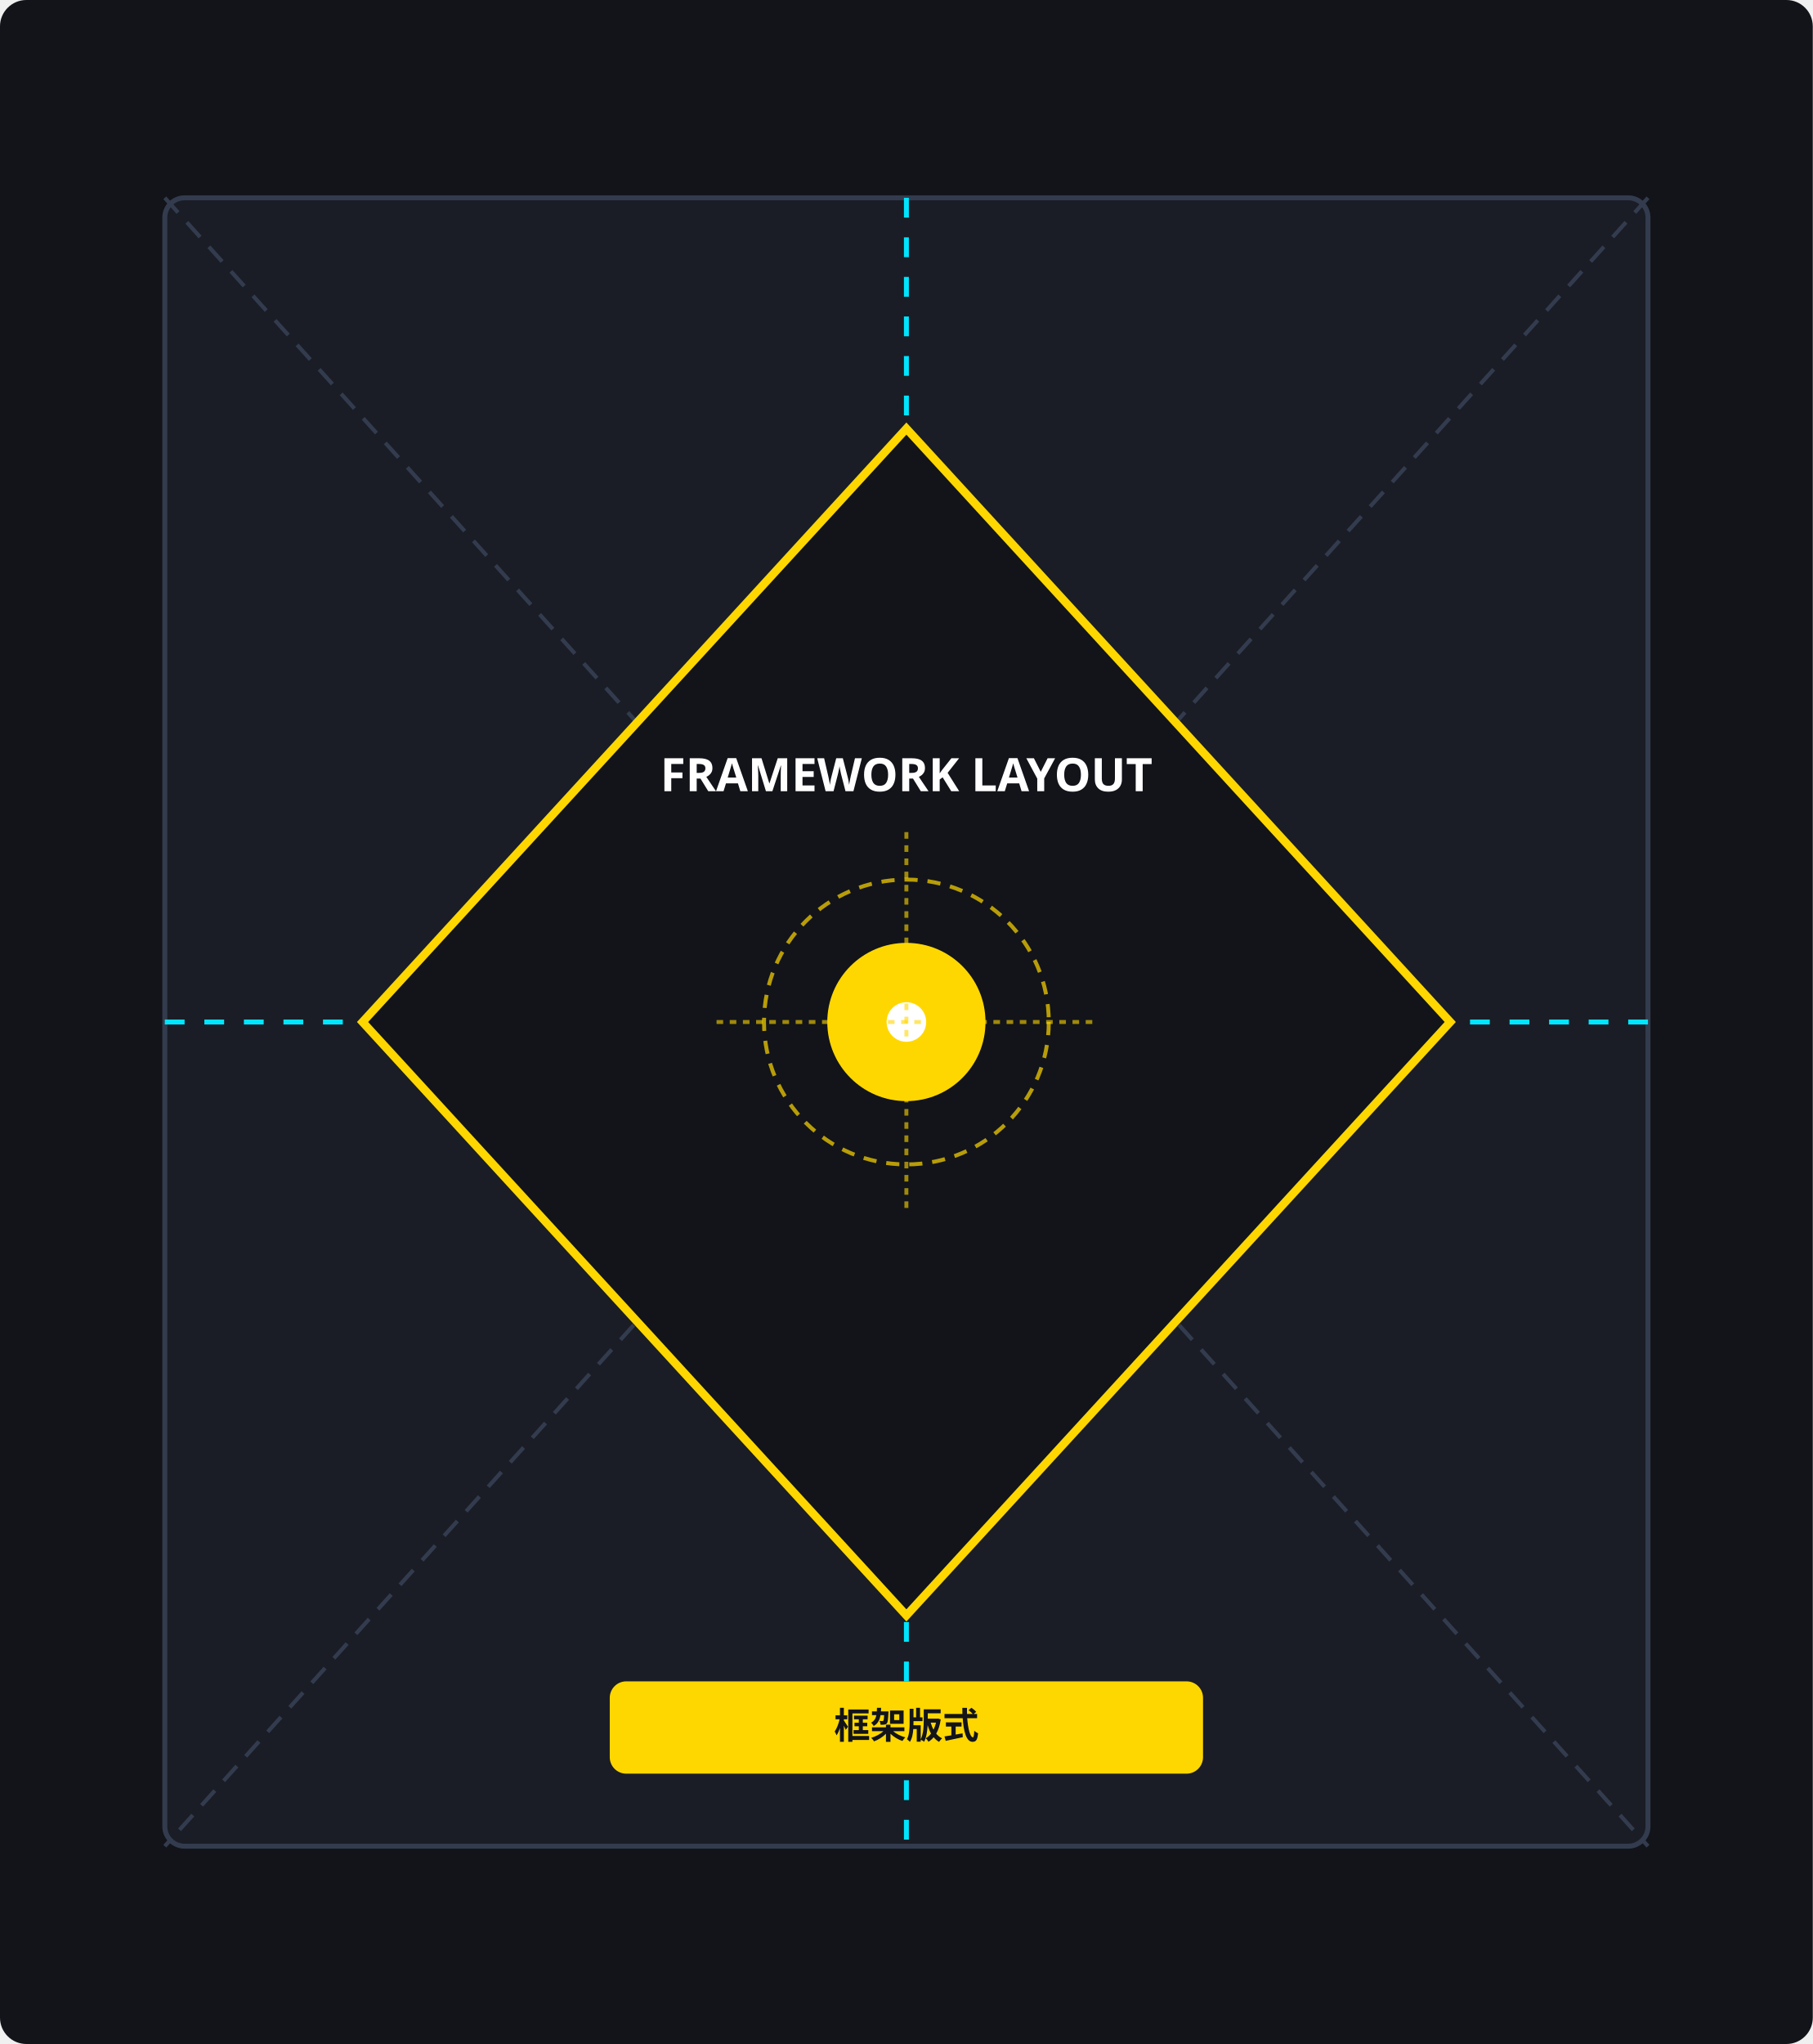
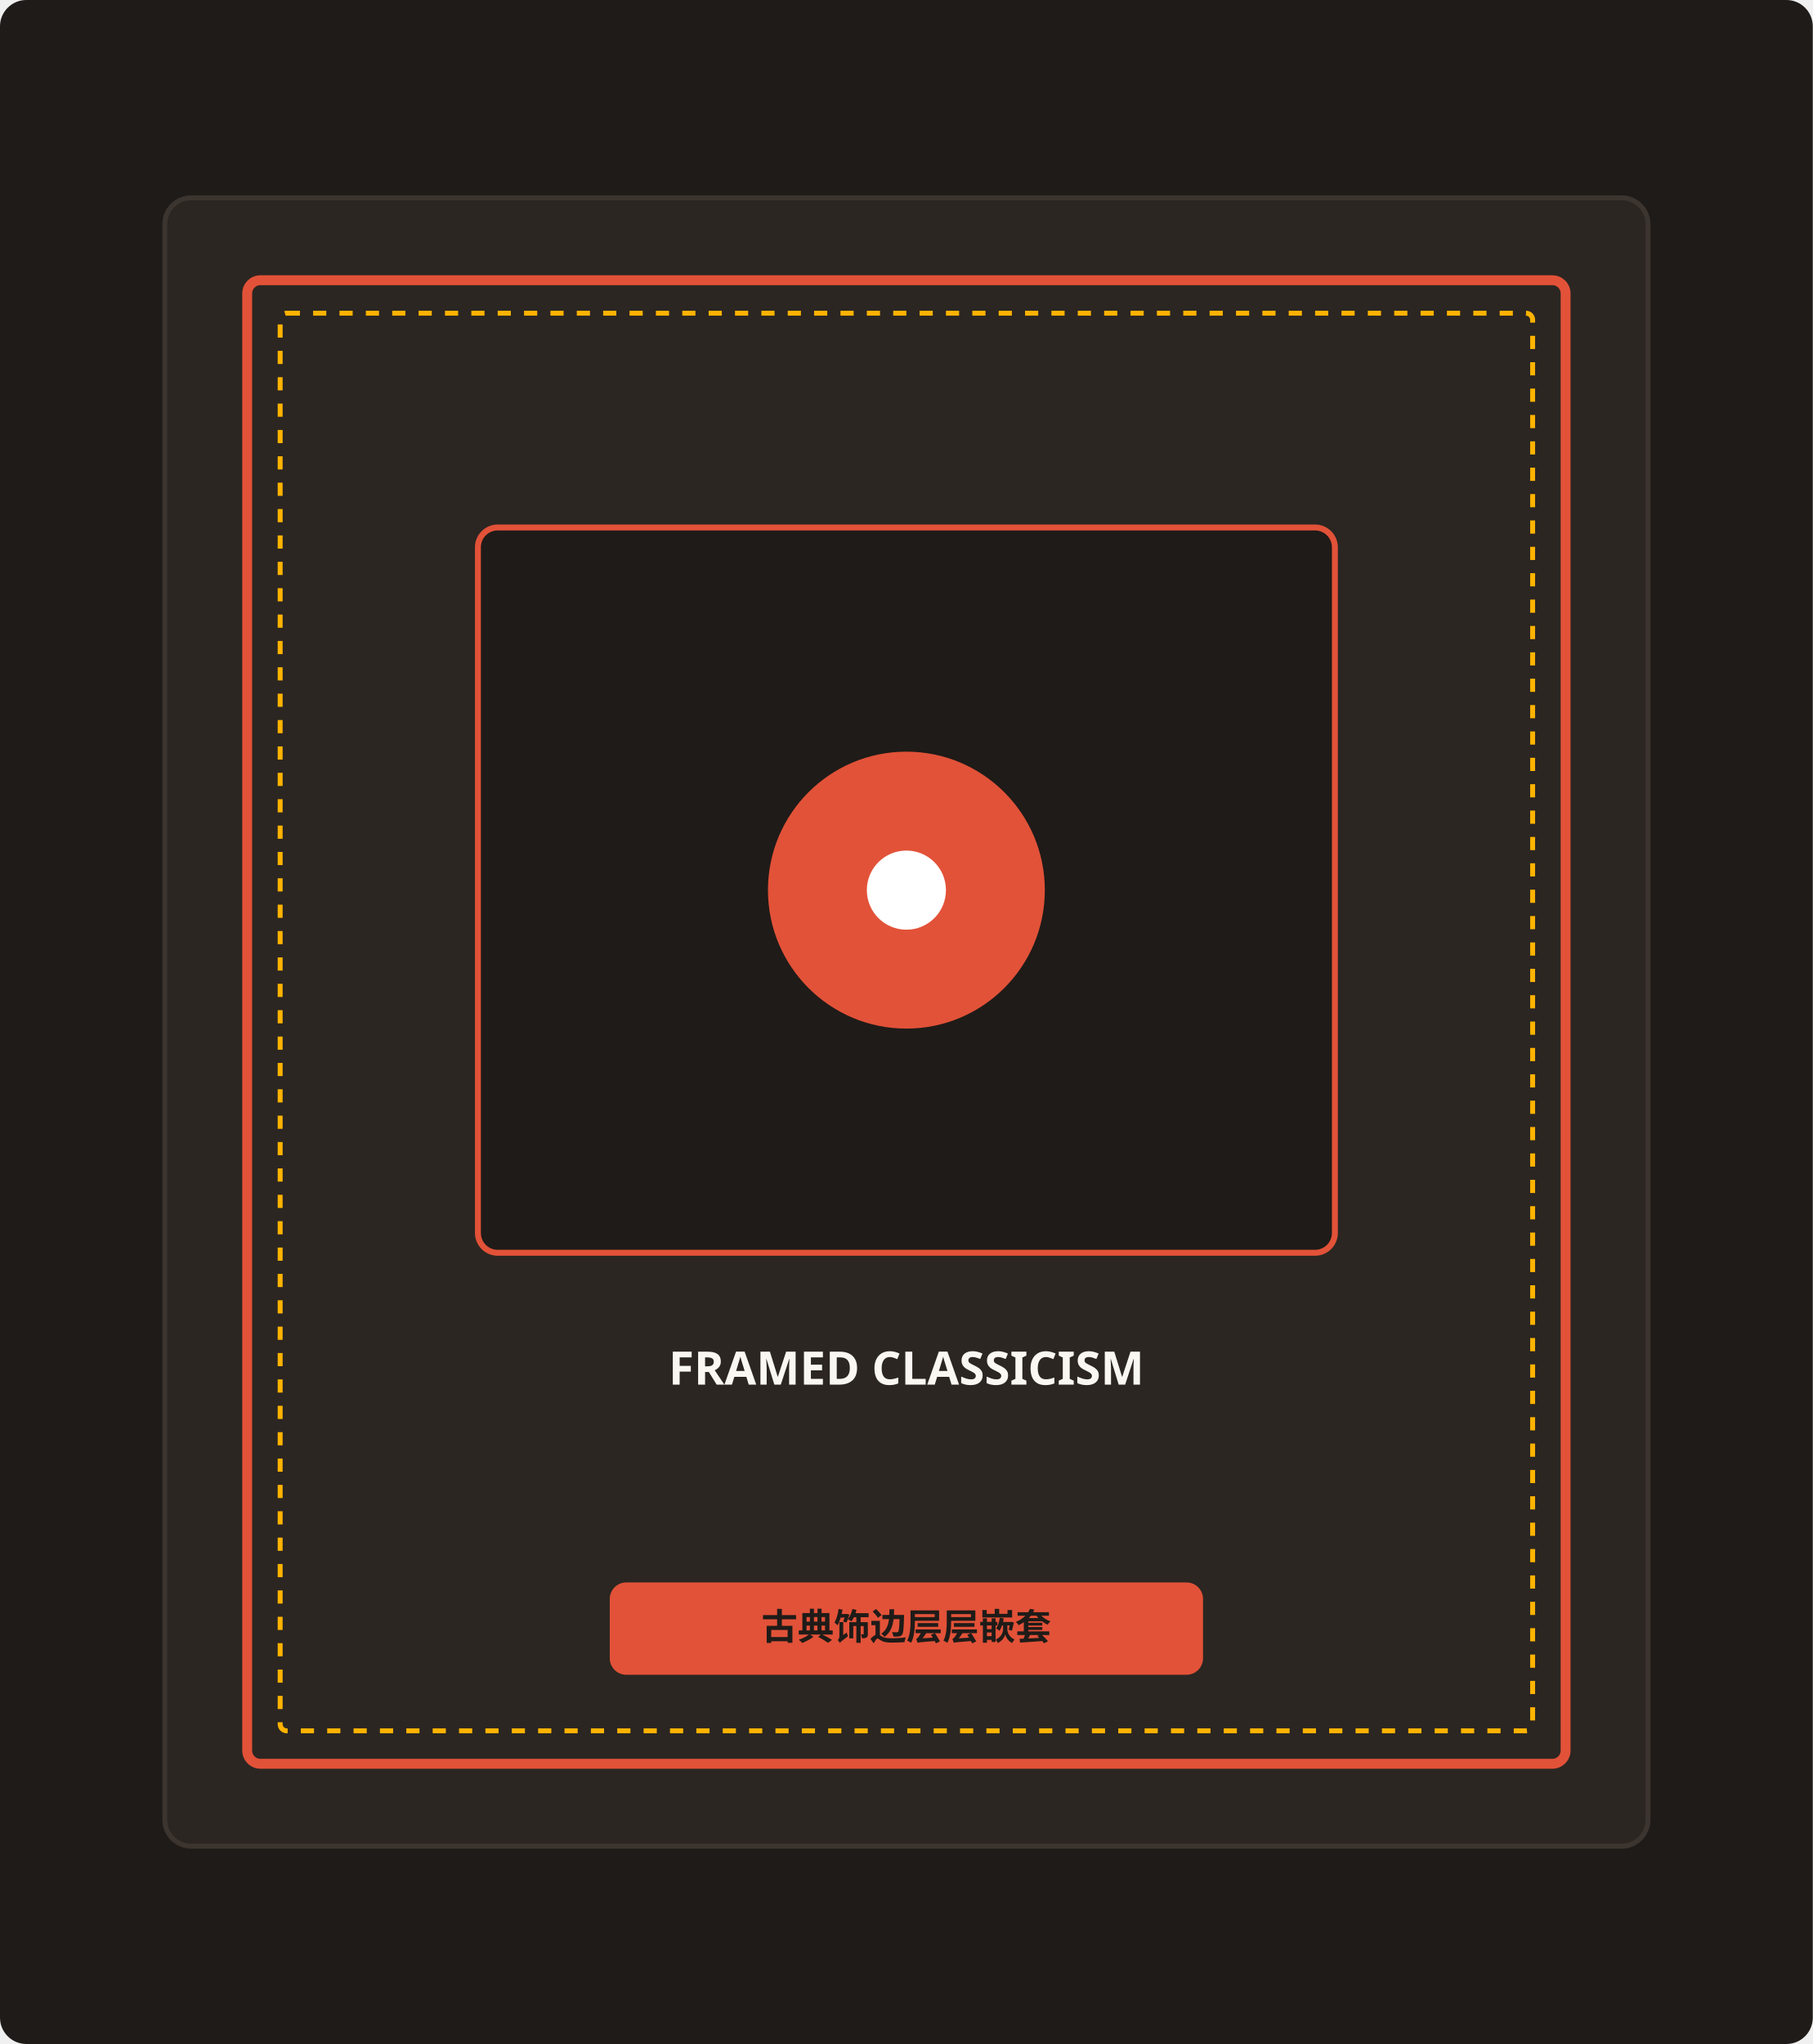
<svg xmlns="http://www.w3.org/2000/svg" viewBox="0 0 550 620">
-   <rect width="550" height="620" fill="#12141A" rx="8" />
-   <rect x="50" y="60" width="450" height="500" fill="#1A1D26" stroke="#333C4E" stroke-width="1.5" rx="6" />
-   <line x1="50" y1="60" x2="500" y2="560" stroke="#333C4E" stroke-width="1.2" stroke-dasharray="6,4" />
-   <line x1="500" y1="60" x2="50" y2="560" stroke="#333C4E" stroke-width="1.2" stroke-dasharray="6,4" />
-   <line x1="275" y1="60" x2="275" y2="560" stroke="#00E5FF" stroke-width="1.5" stroke-dasharray="6,6" />
-   <line x1="50" y1="310" x2="500" y2="310" stroke="#00E5FF" stroke-width="1.5" stroke-dasharray="6,6" />
-   <polygon points="275,130 440,310 275,490 110,310" fill="#12141A" stroke="#FFD700" stroke-width="2.5" />
-   <circle cx="275" cy="310" r="43.2" fill="none" stroke="#FFD700" stroke-width="1.2" stroke-dasharray="4,3" opacity="0.7" />
-   <circle cx="275" cy="310" r="24" fill="#FFD700" />
-   <circle cx="275" cy="310" r="6" fill="#FFFFFF" />
-   <line x1="217.4" y1="310" x2="332.6" y2="310" stroke="#FFD700" stroke-width="1.2" stroke-dasharray="2,2" opacity="0.6" />
-   <line x1="275" y1="252.4" x2="275" y2="367.6" stroke="#FFD700" stroke-width="1.2" stroke-dasharray="2,2" opacity="0.6" />
-   <text x="275" y="240" fill="#FFFFFF" font-size="14" font-weight="900" font-family="Montserrat" text-anchor="middle">FRAMEWORK LAYOUT</text>
-   <rect x="185" y="510" width="180" height="28" rx="5" fill="#FFD700" />
-   <text x="275.0" y="527.36" fill="#12141A" font-size="11" font-weight="900" font-family="PingFang SC, -apple-system, sans-serif" text-anchor="middle">框架版式</text>
+   <rect width="550" height="620" fill="#1F1B18" rx="8" />
+   <rect x="50" y="60" width="450" height="500" fill="#2B2622" rx="8" stroke="#3B342F" stroke-width="1.5" />
+   <rect x="75" y="85" width="400" height="450" rx="4" fill="none" stroke="#E25238" stroke-width="3" />
+   <rect x="85" y="95" width="380" height="430" rx="2" fill="none" stroke="#FFB300" stroke-width="1.5" stroke-dasharray="4,4" />
+   <rect x="145" y="160" width="260" height="220" rx="6" fill="#1F1B18" stroke="#E25238" stroke-width="1.8" />
+   <circle cx="275" cy="270" r="42" fill="#E25238" />
+   <circle cx="275" cy="270" r="12" fill="#FFFFFF" />
+   <text x="275" y="420" fill="#FAF7F2" font-size="14" font-weight="bold" font-family="Montserrat" text-anchor="middle">FRAMED CLASSICISM</text>
+   <rect x="185" y="480" width="180" height="28" rx="5" fill="#E25238" />
+   <text x="275.0" y="497.36" fill="#1F1B18" font-size="11" font-weight="900" font-family="PingFang SC, -apple-system, sans-serif" text-anchor="middle">古典饰边层层嵌套</text>
</svg>
